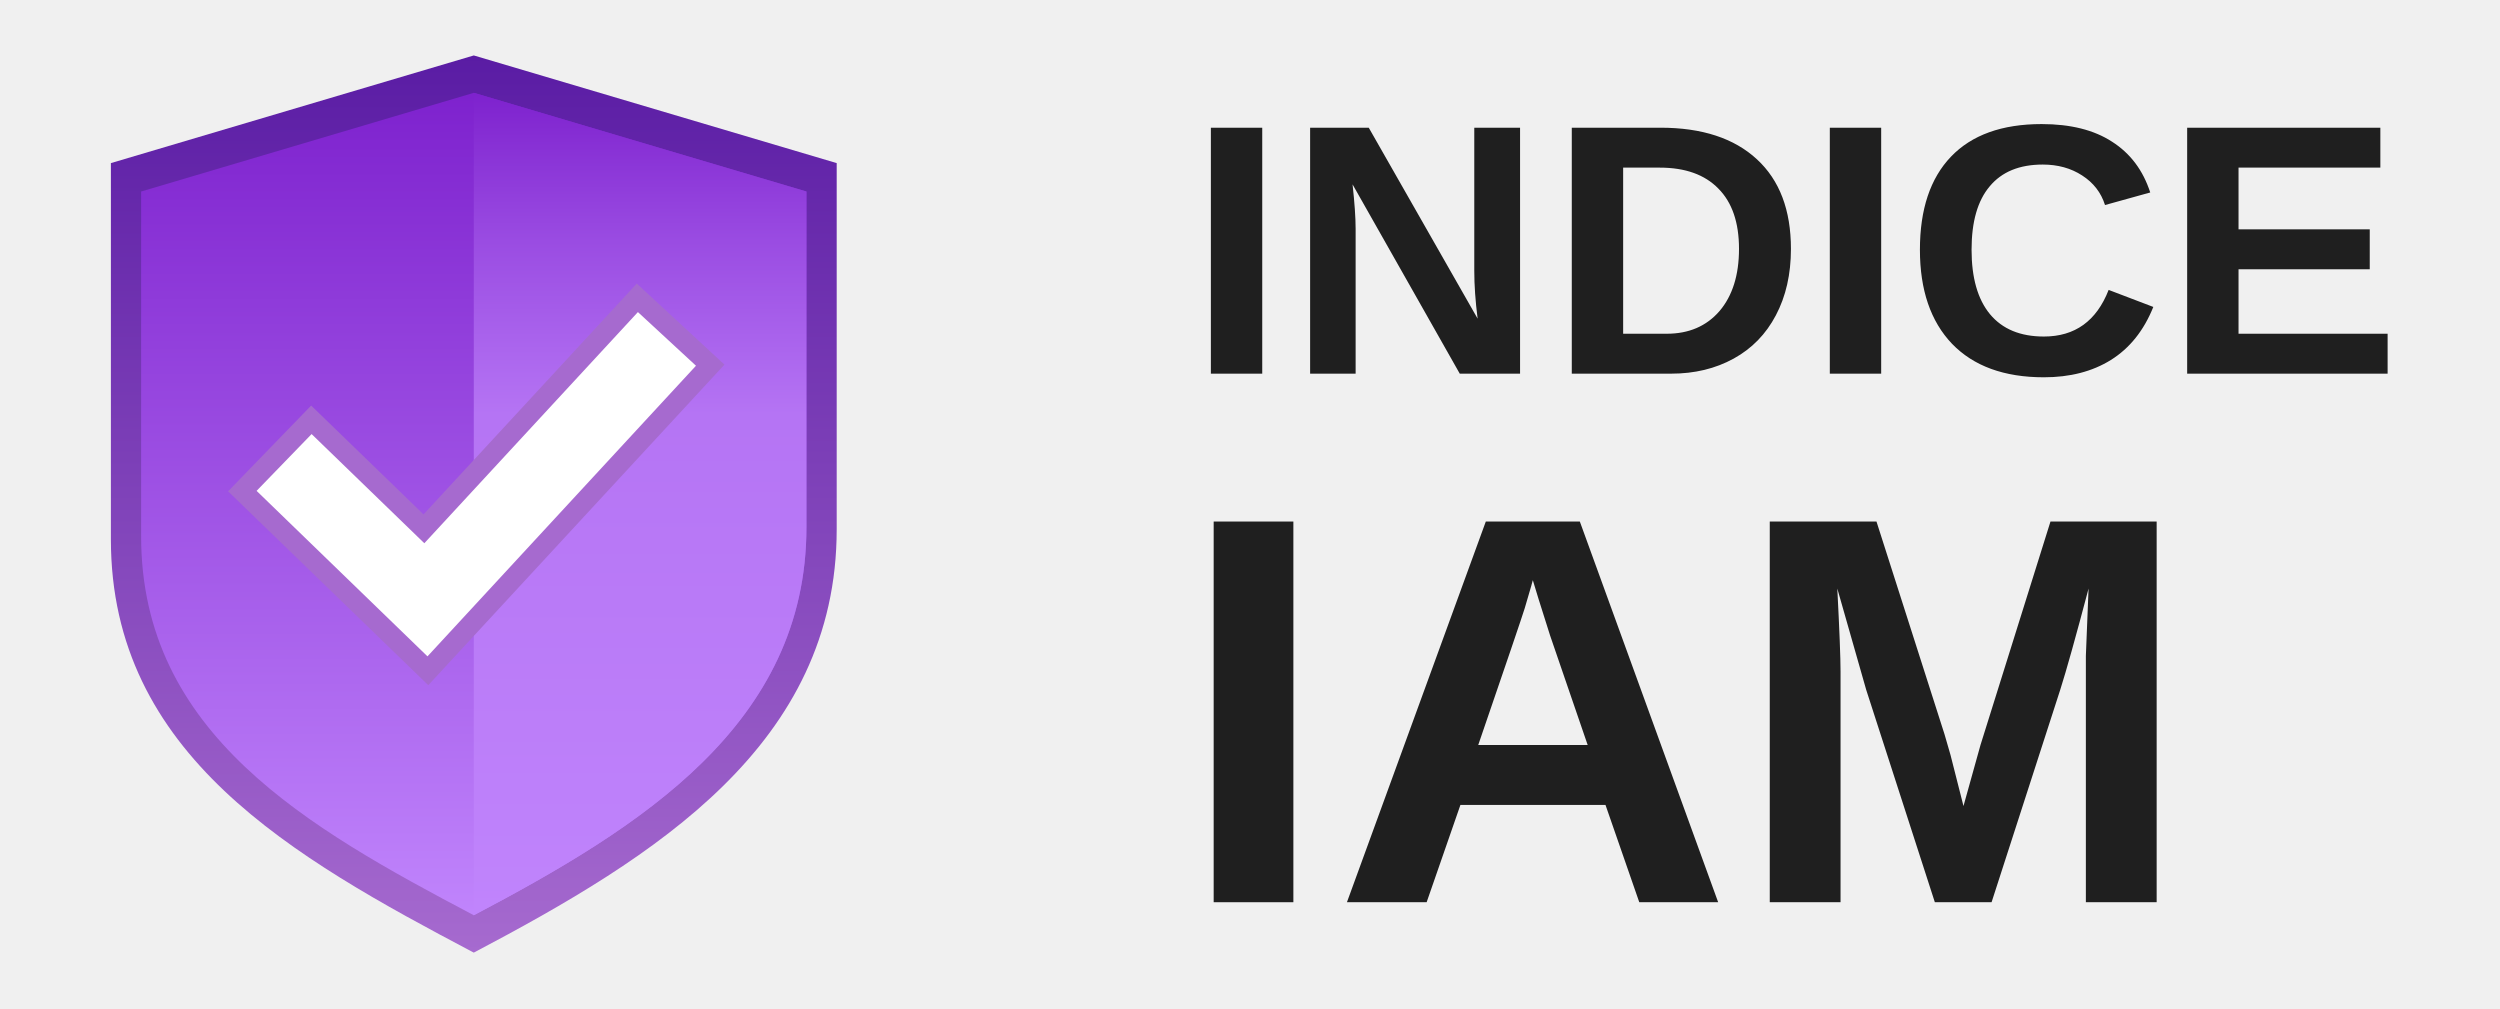
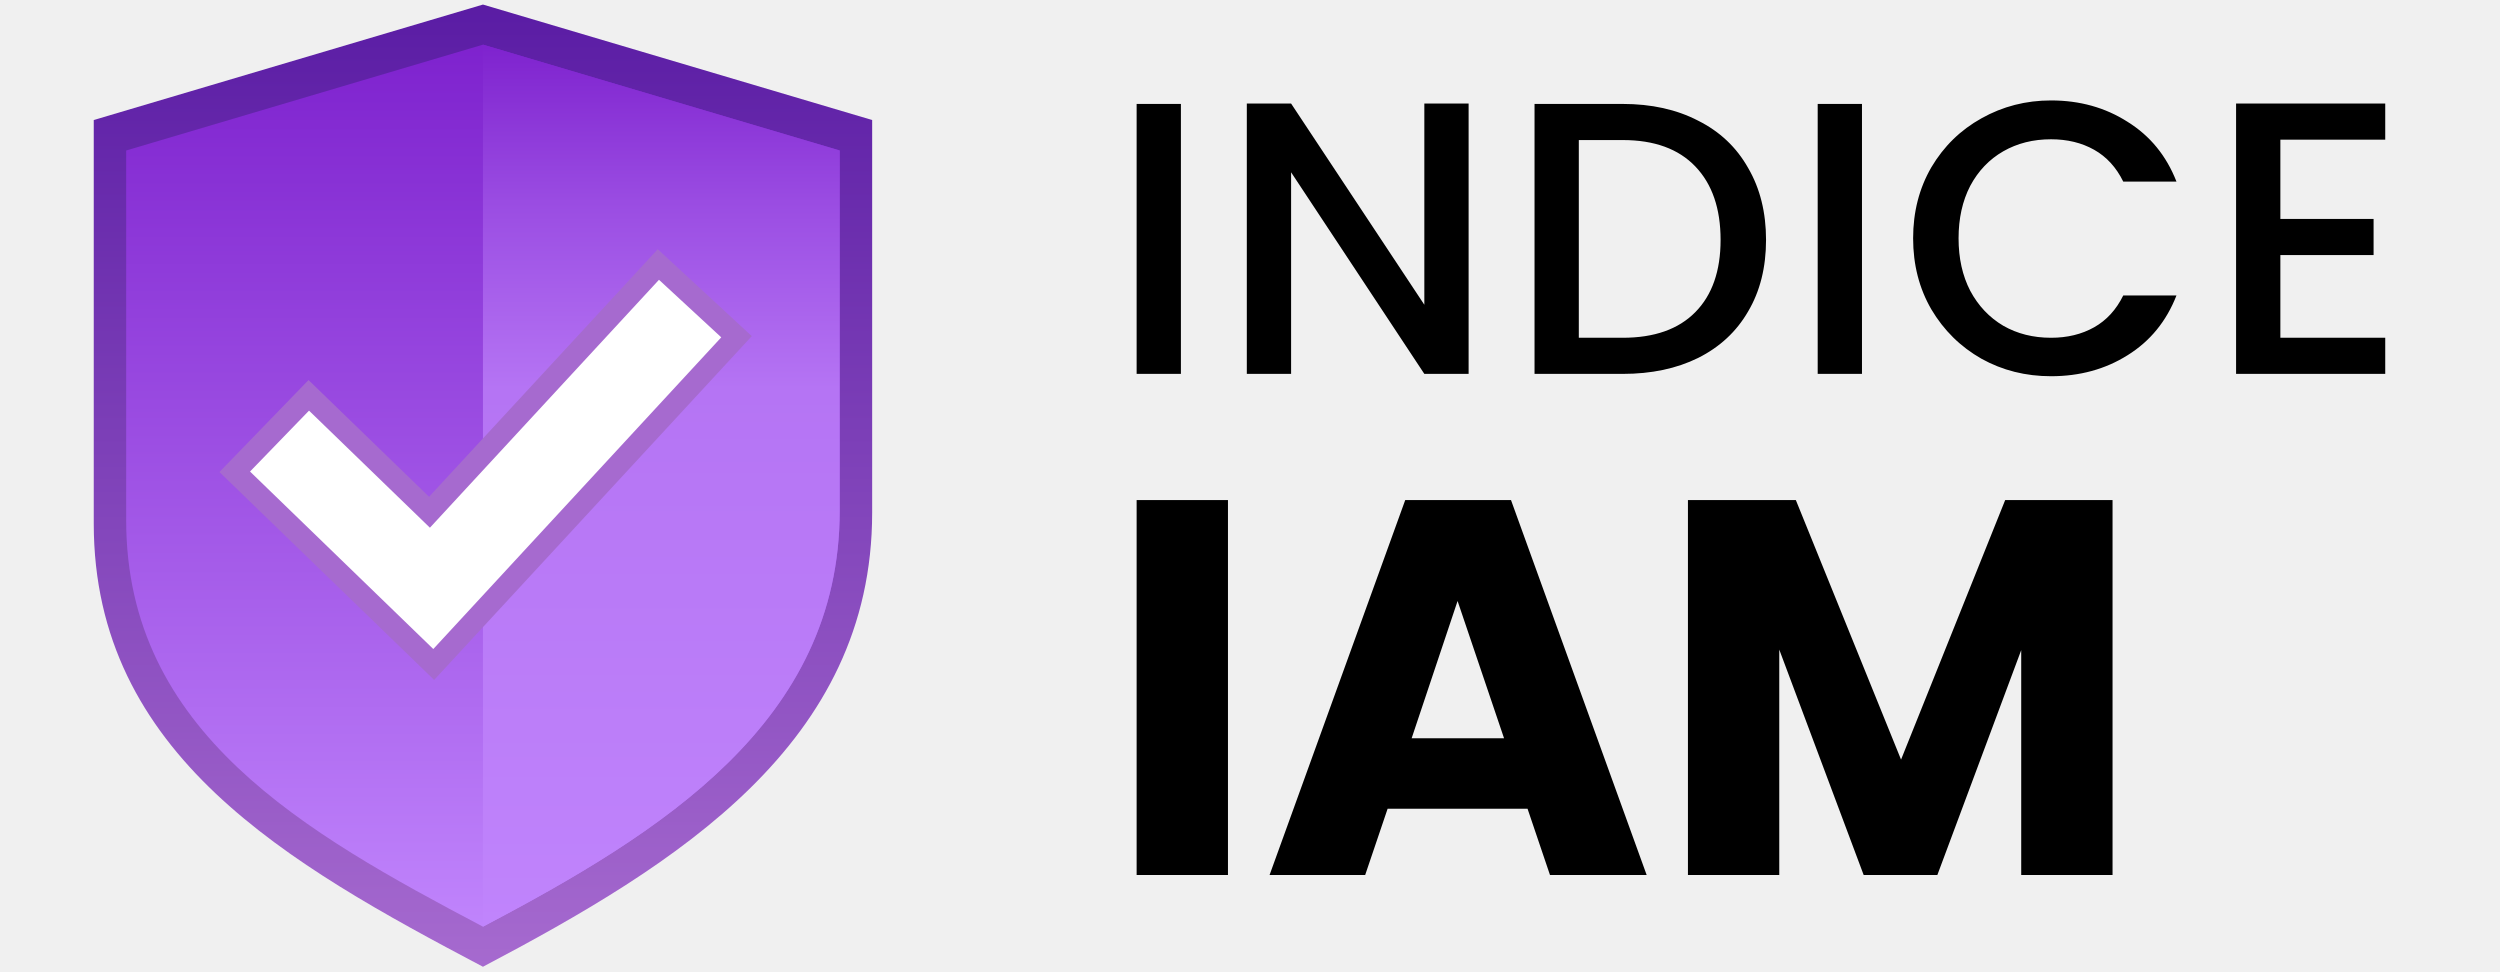
- <svg xmlns="http://www.w3.org/2000/svg" width="100%" height="100%" viewBox="0 0 124 50" version="1.1" xml:space="preserve" style="fill-rule:evenodd;clip-rule:evenodd;stroke-linejoin:round;stroke-miterlimit:2;">
-   <g id="Logo" transform="matrix(1,0,0,1,-26,-17.75)">
+ <svg xmlns="http://www.w3.org/2000/svg" width="100%" height="100%" viewBox="0 0 440 171" version="1.1" xml:space="preserve" style="fill-rule:evenodd;clip-rule:evenodd;stroke-linejoin:round;stroke-miterlimit:2;">
+   <g id="Logo" transform="matrix(3.80556,0,0,3.80556,-103.375,-77.2122)">
    <g transform="matrix(0.75,0,0,0.593333,19.5,11.6)">
      <path d="M40,15L64,24L64,54.607C64,72.607 52,82 40,90C28,82 16,73.449 16,55.449L16,24L40,15Z" style="fill:url(#_Linear1);fill-rule:nonzero;" />
    </g>
    <g transform="matrix(0.6875,0,0,0.543889,22,14.1958)">
      <path d="M40,15L64,24L64,54.607C64,72.607 52,82 40,90C28,82 16,73.449 16,55.449L16,24L40,15Z" style="fill:url(#_Linear2);fill-rule:nonzero;" />
    </g>
    <g transform="matrix(0.6875,0,0,0.543889,22,14.1958)">
      <path d="M40,15L64,24L64,54.607C64,72.607 52,82 40,90L40,15Z" style="fill:url(#_Linear3);" />
    </g>
    <g transform="matrix(0.625,0,0,0.605263,24,10.5789)">
      <path d="M22.432,52.092L27.911,46.251L30.739,49.079L36.843,55.184L53.78,36.255L59.564,41.773L37.157,66.816L22.432,52.092Z" style="fill:white;" />
    </g>
    <g transform="matrix(0.625,0,0,0.605263,24,10.5789)">
-       <path d="M27.893,45.083L31.296,48.486L36.812,54.002L53.735,35.087L60.694,41.727L37.188,67.998L21.301,52.111L27.893,45.083ZM23.564,52.073L37.125,65.635L58.433,41.819L53.825,37.422L36.875,56.365L30.183,49.673L27.929,47.419L23.564,52.073Z" style="fill:rgb(166,106,207);" />
+       <path d="M27.893,45.083L36.812,54.002L53.735,35.087L60.694,41.727L37.188,67.998L21.301,52.111L27.893,45.083ZM23.564,52.073L37.125,65.635L58.433,41.819L53.825,37.422L36.875,56.365L27.929,47.419L23.564,52.073Z" style="fill:rgb(166,106,207);" />
    </g>
  </g>
-   <g transform="matrix(0.886226,0,0,0.886226,58.8684,18.5336)">
-     <text x="0px" y="0px" style="font-family:'Arial-BoldMT', 'Arial', sans-serif;font-weight:700;font-size:20px;fill:rgb(31,31,31);">IN<tspan x="20.2px 34.743px 40.4px 54.943px " y="0px 0px 0px 0px ">DICE</tspan>
-     </text>
+   <g transform="matrix(1,0,0,1,-20,0)">
+     <path d="M236.121,153.995L220.047,153.995L220.047,88.006L236.121,88.006L236.121,153.995ZM309.811,153.995L292.796,153.995L288.848,142.339L264.22,142.339L260.272,153.995L243.446,153.995L267.322,88.006L285.934,88.006L309.811,153.995ZM268.45,129.931L284.712,129.931L276.534,105.773L268.45,129.931ZM354.584,133.691L372.914,88.006L391.808,88.006L391.808,153.995L375.734,153.995L375.734,114.421L360.976,153.995L348.004,153.995L333.151,114.327L333.151,153.995L317.077,153.995L317.077,88.006L336.066,88.006L354.584,133.691Z" />
  </g>
-   <g transform="matrix(0.857646,0,0,0.857646,58.3623,44.75)">
-     <text x="0px" y="0px" style="font-family:'Arial-BoldMT', 'Arial', sans-serif;font-weight:700;font-size:32px;fill:rgb(31,31,31);">I<tspan x="9.051px 32.32px " y="0px 0px ">AM</tspan>
-     </text>
+   <g transform="matrix(1,0,0,1,-20,0)">
+     <path d="M380.979,17.677C386.038,17.677 390.527,18.93 394.447,21.437C398.412,23.898 401.283,27.407 403.061,31.965L393.695,31.965C392.464,29.458 390.755,27.59 388.567,26.359C386.38,25.129 383.85,24.513 380.979,24.513C377.834,24.513 375.031,25.22 372.57,26.632C370.109,28.045 368.172,30.074 366.759,32.717C365.392,35.36 364.708,38.437 364.708,41.946C364.708,45.455 365.392,48.532 366.759,51.175C368.172,53.819 370.109,55.87 372.57,57.328C375.031,58.741 377.834,59.447 380.979,59.447C383.85,59.447 386.38,58.832 388.567,57.602C390.755,56.371 392.464,54.502 393.695,51.996L403.061,51.996C401.283,56.553 398.412,60.063 394.447,62.524C390.527,64.985 386.038,66.215 380.979,66.215C376.512,66.215 372.433,65.19 368.742,63.139C365.05,61.043 362.11,58.148 359.923,54.457C357.781,50.765 356.709,46.595 356.709,41.946C356.709,37.297 357.781,33.127 359.923,29.435C362.11,25.744 365.05,22.873 368.742,20.822C372.479,18.725 376.558,17.677 380.979,17.677ZM227.84,65.805L220.047,65.805L220.047,18.292L227.84,18.292L227.84,65.805ZM270.683,53.636L270.683,18.224L278.476,18.224L278.476,65.805L270.683,65.805L247.234,30.324L247.234,65.805L239.44,65.805L239.44,18.224L247.234,18.224L270.683,53.636ZM305.596,18.292C310.655,18.292 315.076,19.272 318.859,21.232C322.687,23.146 325.627,25.926 327.678,29.572C329.775,33.173 330.823,37.389 330.823,42.22C330.823,47.051 329.775,51.244 327.678,54.798C325.627,58.353 322.687,61.088 318.859,63.002C315.076,64.871 310.655,65.805 305.596,65.805L290.078,65.805L290.078,18.292L305.596,18.292ZM297.871,59.447L305.596,59.447C311.156,59.447 315.418,57.943 318.38,54.935C321.343,51.927 322.824,47.689 322.824,42.22C322.824,36.705 321.343,32.398 318.38,29.299C315.418,26.2 311.157,24.65 305.596,24.65L297.871,24.65L297.871,59.447ZM347.708,65.805L339.914,65.805L339.914,18.292L347.708,18.292L347.708,65.805ZM439.802,24.581L421.344,24.581L421.344,38.528L437.751,38.528L437.751,44.886L421.344,44.886L421.344,59.447L439.802,59.447L439.802,65.805L413.55,65.805L413.55,18.224L439.802,18.224L439.802,24.581Z" />
  </g>
  <defs>
    <linearGradient id="_Linear1" x1="0" y1="0" x2="1" y2="0" gradientUnits="userSpaceOnUse" gradientTransform="matrix(4.59243e-15,75,-75,4.59243e-15,16,15)">
      <stop offset="0" style="stop-color:rgb(90,28,164);stop-opacity:1" />
      <stop offset="1" style="stop-color:rgb(166,106,207);stop-opacity:1" />
    </linearGradient>
    <linearGradient id="_Linear2" x1="0" y1="0" x2="1" y2="0" gradientUnits="userSpaceOnUse" gradientTransform="matrix(4.59243e-15,75,-75,4.59243e-15,16,15)">
      <stop offset="0" style="stop-color:rgb(126,34,206);stop-opacity:1" />
      <stop offset="1" style="stop-color:rgb(192,132,252);stop-opacity:1" />
    </linearGradient>
    <linearGradient id="_Linear3" x1="0" y1="0" x2="1" y2="0" gradientUnits="userSpaceOnUse" gradientTransform="matrix(4.59243e-15,75,-75,4.59243e-15,16,15)">
      <stop offset="0" style="stop-color:rgb(126,34,206);stop-opacity:1" />
      <stop offset="0.18" style="stop-color:rgb(154,76,226);stop-opacity:1" />
      <stop offset="0.39" style="stop-color:rgb(181,116,244);stop-opacity:1" />
      <stop offset="1" style="stop-color:rgb(192,132,252);stop-opacity:1" />
    </linearGradient>
  </defs>
</svg>
